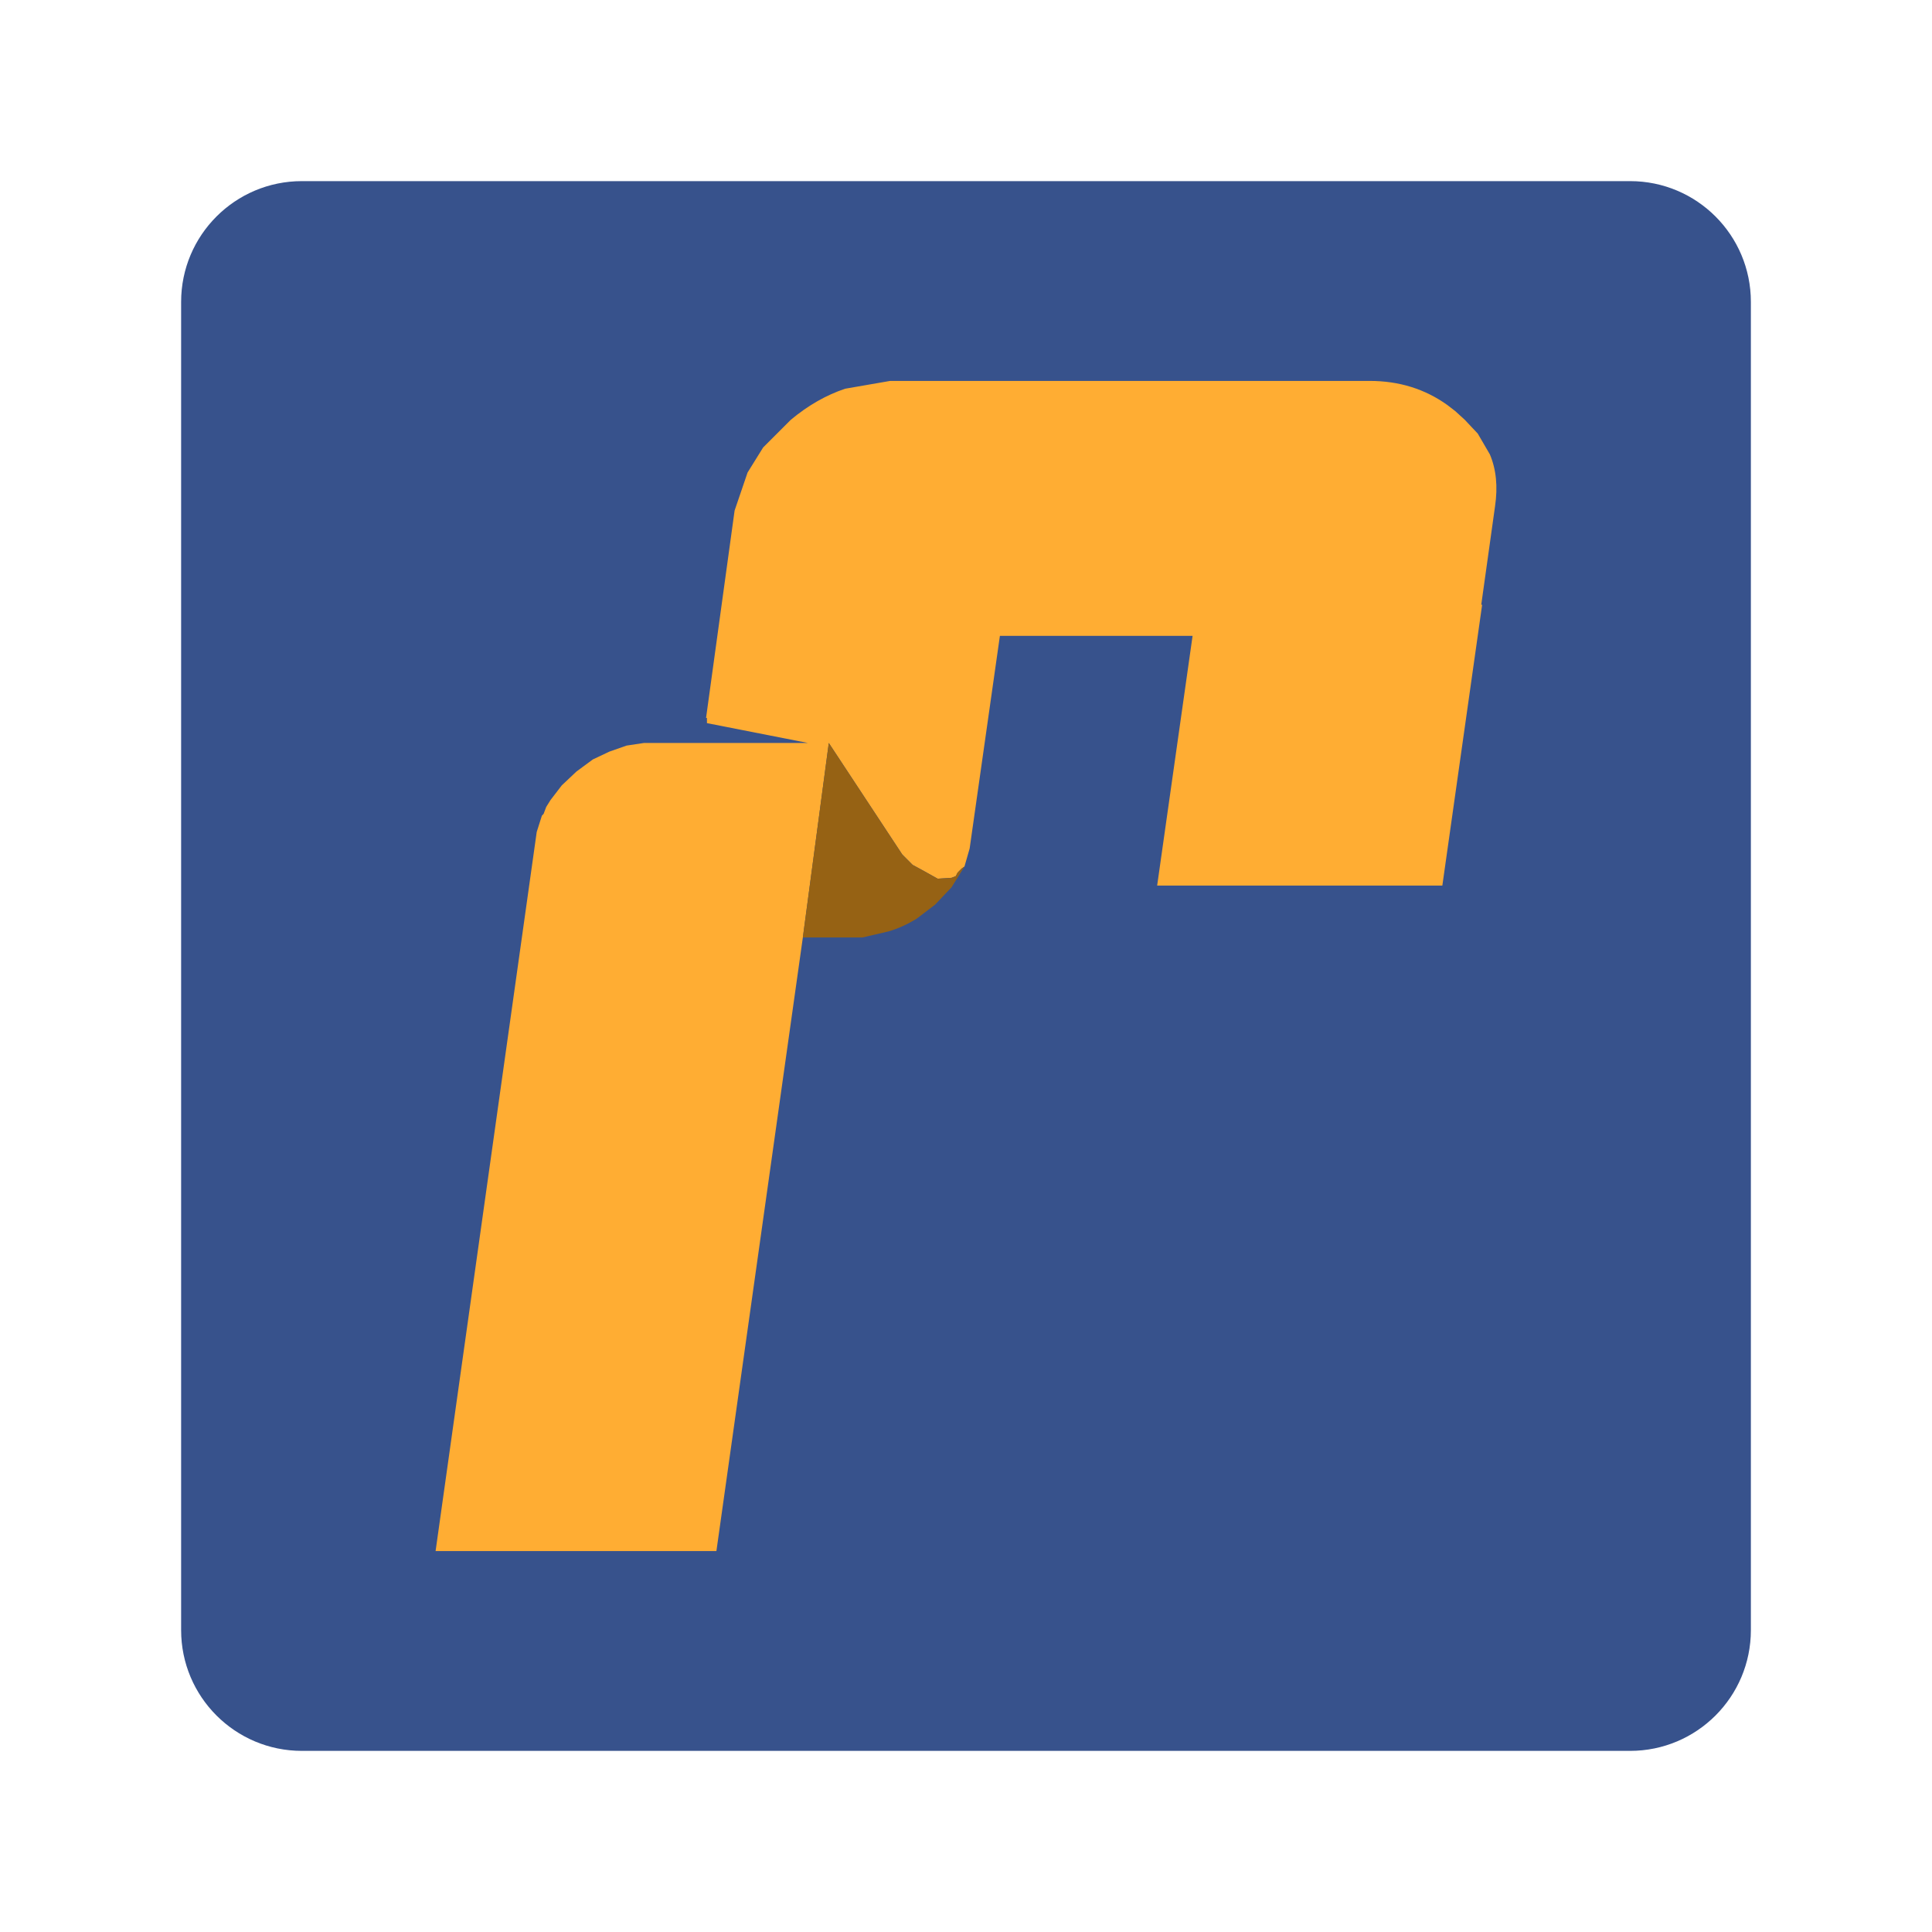
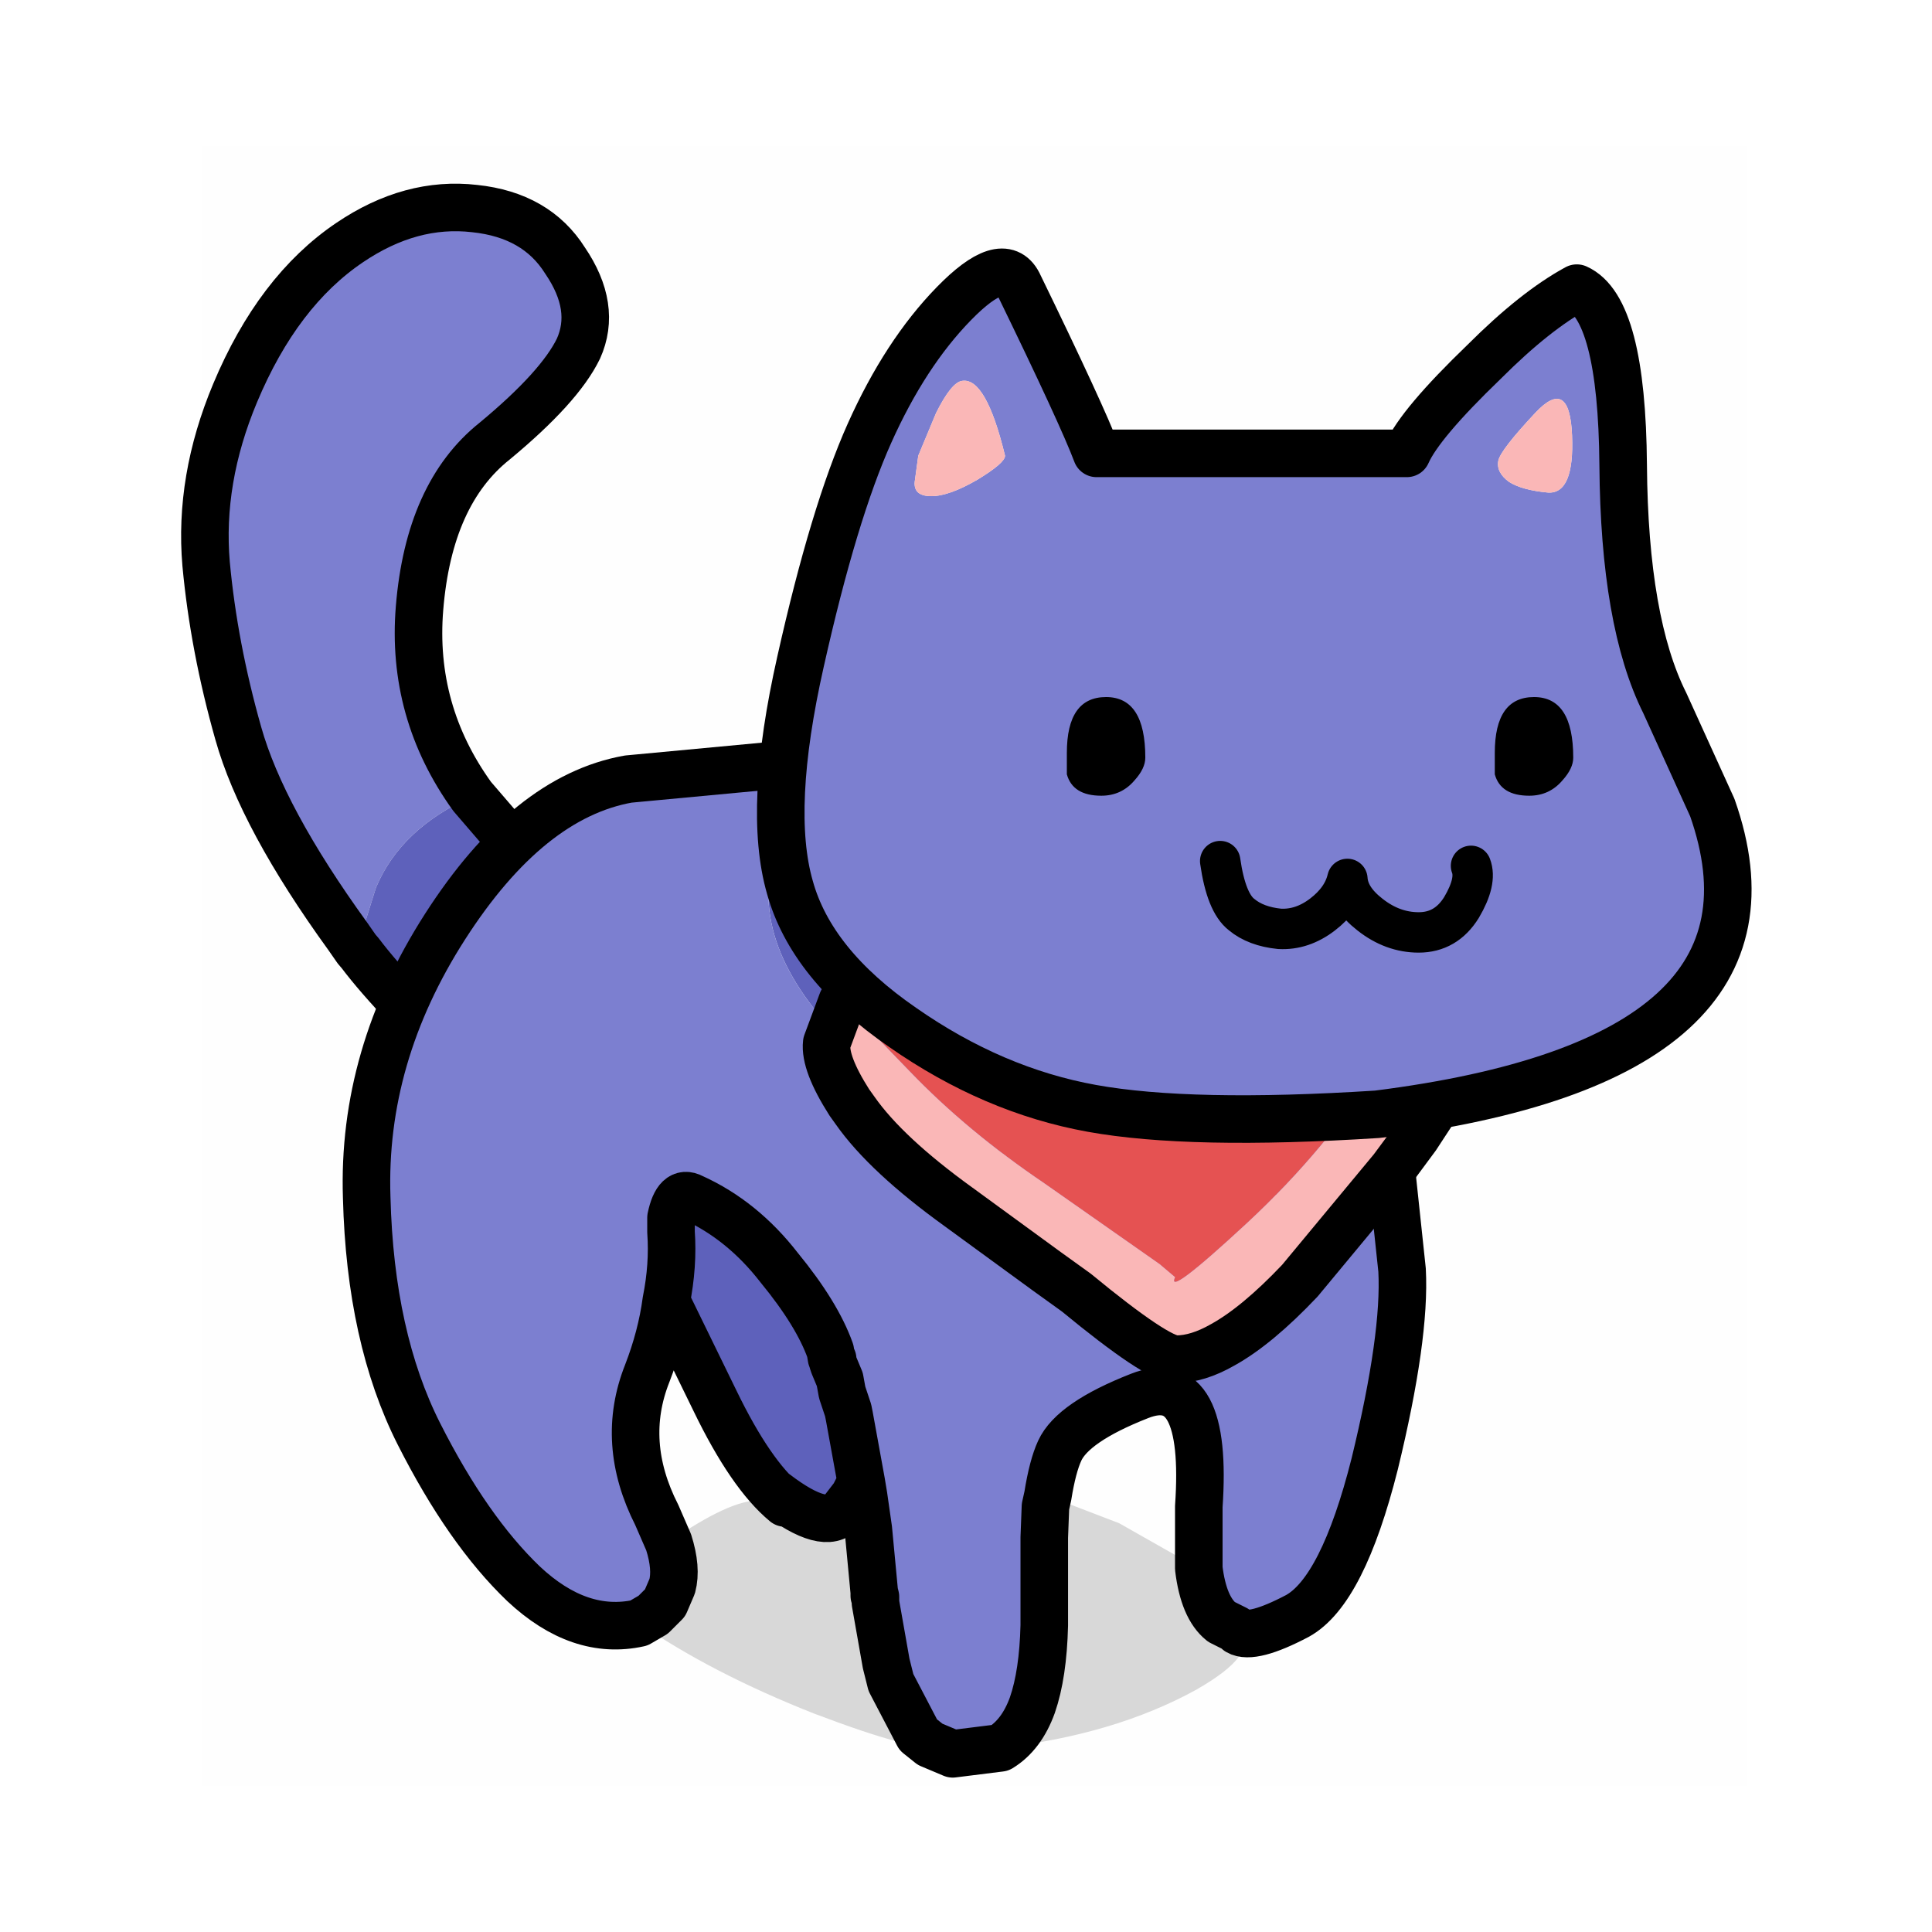
- <svg xmlns="http://www.w3.org/2000/svg" height="128px" viewBox="0 0 128 128" width="128px">
-   <path d="m 20 12 h 88 c 4.418 0 8 3.582 8 8 v 88 c 0 4.418 -3.582 8 -8 8 h -88 c -4.418 0 -8 -3.582 -8 -8 v -88 c 0 -4.418 3.582 -8 8 -8 z m 0 0" fill="#37528c" />
-   <g fill-rule="evenodd">
-     <path d="m 53.191 62.109 l -5.727 40.652 h -18.605 l 6.699 -47.637 l 0.344 -1.086 l 0.113 -0.117 l 0.172 -0.457 l 0.285 -0.457 l 0.746 -0.973 l 0.973 -0.918 l 1.086 -0.801 l 1.09 -0.516 l 1.145 -0.402 l 1.145 -0.172 h 10.879 l -6.699 -1.316 v -0.344 h -0.059 l 1.891 -13.738 l 0.859 -2.52 l 1.031 -1.66 l 1.832 -1.832 c 1.145 -0.957 2.348 -1.641 3.605 -2.062 l 2.977 -0.516 h 31.777 c 1.945 0 3.664 0.535 5.152 1.605 l 0.516 0.398 l 0.629 0.574 l 0.859 0.914 l 0.801 1.375 c 0.422 0.992 0.535 2.137 0.344 3.434 l -0.914 6.527 h 0.059 l -2.637 18.609 h -18.895 l 2.348 -16.547 h -12.766 l -2.004 14.086 l -0.344 1.199 l -0.172 0.117 l -0.285 0.285 l -0.117 0.23 l -0.285 0.113 l -0.914 0.059 l -1.031 -0.574 l -0.633 -0.344 l -0.684 -0.688 l -4.867 -7.387 z" fill="#ffad33" />
-     <path d="m 63.898 57.414 l -0.859 1.375 l -1.086 1.145 l -1.203 0.918 c -0.613 0.383 -1.242 0.668 -1.891 0.859 l -1.719 0.398 h -3.949 l 1.719 -12.883 l 4.867 7.387 l 0.684 0.688 l 0.633 0.344 l 1.031 0.574 l 0.914 -0.059 l 0.285 -0.113 l 0.117 -0.23 l 0.285 -0.285 z" fill="#966214" />
+ <svg xmlns="http://www.w3.org/2000/svg" xmlns:ns1="https://www.free-decompiler.com/flash" xmlns:xlink="http://www.w3.org/1999/xlink" height="128px" viewBox="0 0 128 128" width="128px" version="1.1" id="svg3" xml:space="preserve">
+   <defs id="defs3">
+     <g id="shape0" transform="matrix(1.0, 0.0, 0.0, 1.0, 26.7, 7.65)">
+       <path d="M-26.7 -7.65 L70.35 -7.65 70.35 89.4 -26.7 89.4 -26.7 -7.65" fill="#000000" fill-opacity="0.004" fill-rule="evenodd" stroke="none" id="path6" />
+     </g>
+     <g id="shape1" transform="matrix(1.0, 0.0, 0.0, 1.0, 22.5, 30.55)">
+       <path d="M-7.75 1.35 L-8.3 1.0 Q-13.55 -2.2 -15.85 -5.1 -18.2 -8.05 -19.85 -11.15 -21.5 -14.3 -21.5 -18.25 -21.5 -22.9 -19.5 -25.95 -17.8 -28.55 -15.2 -29.3 -12.7 -30.05 -10.85 -28.75 -8.85 -27.45 -8.9 -25.55 -9.0 -23.75 -10.65 -20.6 -12.35 -17.5 -10.85 -12.9 -9.5 -8.75 -5.75 -6.45 -8.0 -4.05 -8.0 -1.35 L-7.75 1.35" fill="#7c7fd0" fill-rule="evenodd" stroke="none" id="path7" />
+       <path d="M-5.75 -6.45 L-4.05 -5.6 0.15 -3.85 Q1.7 1.4 -0.75 4.45 -5.5 2.65 -7.55 1.45 L-7.65 1.4 -7.75 1.35 -8.0 -1.35 Q-8.0 -4.05 -5.75 -6.45 M-4.15 -2.45 L-4.05 -2.5 -4.35 -2.7 -4.15 -2.45" fill="#5e61bb" fill-rule="evenodd" stroke="none" id="path8" />
+       <path d="M-7.75 1.35 L-8.3 1.0 Q-13.55 -2.2 -15.85 -5.1 -18.2 -8.05 -19.85 -11.15 -21.5 -14.3 -21.5 -18.25 -21.5 -22.9 -19.5 -25.95 -17.8 -28.55 -15.2 -29.3 -12.7 -30.05 -10.85 -28.75 -8.85 -27.45 -8.9 -25.55 -9.0 -23.75 -10.65 -20.6 -12.35 -17.5 -10.85 -12.9 -9.5 -8.75 -5.75 -6.45 L-4.05 -5.6 0.15 -3.85 M-0.75 4.45 Q-5.5 2.65 -7.55 1.45 L-7.65 1.4 -7.75 1.35" fill="none" stroke="#000000" stroke-linecap="round" stroke-linejoin="round" stroke-width="2.0" id="path9" />
+     </g>
+     <g id="shape2" transform="matrix(1.0, 0.0, 0.0, 1.0, 23.25, 36.3)">
+       <path d="M-4.85 -35.25 L-3.6 -35.25 -3.4 -35.25 -2.5 -35.2 1.55 -34.7 5.5 -33.45 8.9 -31.95 14.3 -28.65 Q18.75 -25.6 20.2 -21.3 20.8 -19.5 20.8 -18.7 20.8 -17.4 19.85 -17.2 L12.45 -17.1 Q6.0 -17.15 0.4 -21.35 -5.2 -25.6 -5.35 -29.6 -5.45 -33.65 -4.85 -35.25 M-9.65 -12.7 Q-9.35 -14.2 -9.45 -15.6 L-9.45 -16.2 Q-9.2 -17.4 -8.55 -17.05 -6.45 -16.1 -4.9 -14.1 -3.3 -12.15 -2.75 -10.6 L-2.7 -10.3 -2.65 -10.25 -2.65 -10.15 -2.6 -10.0 -2.35 -9.4 -2.25 -8.85 -2.0 -8.1 -1.95 -7.85 -1.45 -5.1 -1.75 -4.5 -2.25 -3.85 Q-2.95 -3.0 -5.05 -4.6 L-4.65 -4.2 Q-6.1 -5.4 -7.6 -8.5 L-9.65 -12.7" fill="#5e61bb" fill-rule="evenodd" stroke="none" id="path10" />
+       <path d="M-4.85 -35.25 Q-5.45 -33.65 -5.35 -29.6 -5.2 -25.6 0.4 -21.35 6.0 -17.15 12.45 -17.1 L19.85 -17.2 Q20.8 -17.4 20.8 -18.7 L21.3 -14.0 Q21.45 -11.2 20.15 -5.85 18.8 -0.5 16.9 0.55 15.0 1.55 14.4 1.2 L14.3 1.1 13.7 0.8 Q12.95 0.2 12.75 -1.45 L12.75 -4.05 Q13.15 -9.85 10.25 -8.7 7.45 -7.6 6.9 -6.4 6.6 -5.75 6.4 -4.5 L6.35 -4.5 6.3 -4.05 6.25 -2.75 6.25 -1.8 6.25 0.95 Q6.2 3.0 5.75 4.3 5.3 5.55 4.4 6.1 L2.4 6.35 1.45 5.95 0.95 5.55 -0.2 3.35 -0.4 2.55 -0.85 0.0 -0.85 -0.05 -0.85 -0.25 -0.9 -0.45 -0.85 -0.25 -0.9 -0.3 -0.9 -0.45 -1.15 -3.1 -1.35 -4.5 -1.45 -5.1 -1.95 -7.85 -2.0 -8.1 -2.25 -8.85 -2.35 -9.4 -2.6 -10.0 -2.65 -10.15 -2.65 -10.25 -2.7 -10.3 -2.75 -10.6 Q-3.3 -12.15 -4.9 -14.1 -6.45 -16.1 -8.55 -17.05 -9.2 -17.4 -9.45 -16.2 L-9.45 -15.6 Q-9.35 -14.2 -9.65 -12.7 -9.85 -11.2 -10.45 -9.65 -11.6 -6.75 -10.05 -3.7 L-9.55 -2.55 Q-9.2 -1.45 -9.4 -0.7 L-9.7 0.0 -9.75 0.05 -10.15 0.45 -10.2 0.5 -10.8 0.85 Q-13.3 1.4 -15.65 -0.8 -18.0 -3.05 -20.05 -7.1 -22.1 -11.15 -22.25 -17.05 -22.45 -23.0 -18.95 -28.45 -15.45 -33.9 -11.25 -34.65 L-4.85 -35.25" fill="#7c7fd0" fill-rule="evenodd" stroke="none" id="path11" />
+       <path d="M14.4 1.2 Q15.35 2.1 12.65 3.65 9.2 5.55 4.4 6.1 5.3 5.55 5.75 4.3 6.2 3.0 6.25 0.95 L6.25 -1.8 6.25 -2.75 6.3 -4.05 6.35 -4.5 6.4 -4.5 6.3 -4.05 6.4 -4.5 9.4 -3.35 12.75 -1.45 Q12.95 0.2 13.7 0.8 L14.3 1.1 14.4 1.2 M1.45 5.95 Q0.9 6.3 -3.45 4.65 -7.75 2.95 -10.8 0.85 L-10.2 0.5 -10.15 0.45 -9.75 0.05 -9.7 0.0 -9.4 -0.7 Q-9.2 -1.45 -9.55 -2.55 -6.95 -4.35 -5.75 -4.3 L-4.65 -4.2 -5.05 -4.6 Q-2.95 -3.0 -2.25 -3.85 L-1.75 -4.5 -1.35 -4.5 -1.15 -3.1 -0.9 -0.45 -0.9 -0.3 -0.85 -0.25 -0.85 -0.05 -0.85 0.0 -0.4 2.55 -0.2 3.35 0.95 5.55 1.45 5.95" fill="#000000" fill-opacity="0.149" fill-rule="evenodd" stroke="none" id="path12" />
+       <path d="M20.8 -18.7 Q20.8 -19.5 20.2 -21.3 18.75 -25.6 14.3 -28.65 L8.9 -31.95 5.5 -33.45 1.55 -34.7 -2.5 -35.2 -3.4 -35.25 -3.6 -35.25 -4.85 -35.25 -11.25 -34.65 Q-15.45 -33.9 -18.95 -28.45 -22.45 -23.0 -22.25 -17.05 -22.1 -11.15 -20.05 -7.1 -18.0 -3.05 -15.65 -0.8 -13.3 1.4 -10.8 0.85 L-10.2 0.5 -10.15 0.45 -9.75 0.05 -9.7 0.0 -9.4 -0.7 Q-9.2 -1.45 -9.55 -2.55 L-10.05 -3.7 Q-11.6 -6.75 -10.45 -9.65 -9.85 -11.2 -9.65 -12.7 L-7.6 -8.5 Q-6.1 -5.4 -4.65 -4.2 L-5.05 -4.6 Q-2.95 -3.0 -2.25 -3.85 L-1.75 -4.5 -1.45 -5.1 -1.35 -4.5 -1.15 -3.1 -0.9 -0.45 -0.85 -0.25 -0.85 -0.05 -0.85 0.0 -0.4 2.55 -0.2 3.35 0.95 5.55 1.45 5.95 2.4 6.35 4.4 6.1 Q5.3 5.55 5.75 4.3 6.2 3.0 6.25 0.95 L6.25 -1.8 6.25 -2.75 6.3 -4.05 6.4 -4.5 Q6.6 -5.75 6.9 -6.4 7.45 -7.6 10.25 -8.7 13.15 -9.85 12.75 -4.05 L12.75 -1.45 Q12.95 0.2 13.7 0.8 L14.3 1.1 14.4 1.2 Q15.0 1.55 16.9 0.55 18.8 -0.5 20.15 -5.85 21.45 -11.2 21.3 -14.0 L20.8 -18.7 M-9.65 -12.7 Q-9.35 -14.2 -9.45 -15.6 L-9.45 -16.2 Q-9.2 -17.4 -8.55 -17.05 -6.45 -16.1 -4.9 -14.1 -3.3 -12.15 -2.75 -10.6 L-2.7 -10.3 -2.65 -10.25 -2.65 -10.15 -2.6 -10.0 -2.35 -9.4 -2.25 -8.85 -2.0 -8.1 -1.95 -7.85 -1.45 -5.1 M-0.9 -0.45 L-0.9 -0.3 -0.85 -0.25" fill="none" stroke="#000000" stroke-linecap="round" stroke-linejoin="round" stroke-width="2.0" id="path13" />
+     </g>
+     <g id="shape3" transform="matrix(1.0, 0.0, 0.0, 1.0, 15.5, 11.45)">
+       <path d="M12.7 -1.4 L12.45 -1.05 Q11.15 0.8 8.1 3.0 L4.4 5.7 7.15 3.35 12.7 -1.4 M-3.0 8.8 Q-4.45 8.0 -6.25 6.1 L-10.15 1.4 -11.15 0.05 -10.4 0.9 Q-5.65 6.2 -2.95 8.55 L-3.0 8.8 M-14.5 -6.85 L-14.3 -7.95 -14.25 -8.05 -13.3 -5.75 -14.45 -7.2 -14.5 -6.85 M-12.35 -10.45 Q-10.3 -10.35 -6.6 -9.0 -2.95 -7.7 3.1 -7.6 L10.6 -7.2 Q12.1 -6.9 12.85 -5.85 L13.0 -5.65 10.15 -2.7 Q7.75 -0.2 4.5 2.0 L-0.35 5.4 -1.0 5.95 Q-0.6 6.85 -4.0 3.7 -7.45 0.5 -9.7 -3.15 -11.95 -6.85 -12.0 -8.3 -12.1 -9.8 -12.35 -10.45" fill="#e55252" fill-rule="evenodd" stroke="none" id="path14" />
+       <path d="M13.0 -5.65 L13.65 -3.9 Q13.75 -3.05 12.7 -1.4 L7.15 3.35 4.4 5.7 3.15 6.6 Q-0.25 9.4 -1.05 9.4 -1.95 9.4 -3.0 8.8 L-2.95 8.55 Q-5.65 6.2 -10.4 0.9 L-11.15 0.05 -13.7 -3.85 -14.1 -4.7 -14.5 -6.6 -14.5 -6.85 -14.45 -7.2 -13.3 -5.75 -14.25 -8.05 -14.25 -8.1 -14.1 -8.55 -12.5 -10.4 -12.45 -10.45 -12.35 -10.45 Q-12.1 -9.8 -12.0 -8.3 -11.95 -6.85 -9.7 -3.15 -7.45 0.5 -4.0 3.7 -0.6 6.85 -1.0 5.95 L-0.35 5.4 4.5 2.0 Q7.75 -0.2 10.15 -2.7 L13.0 -5.65 M-14.1 -8.55 L-14.25 -8.05 -14.1 -8.55" fill="#fab7b7" fill-rule="evenodd" stroke="none" id="path15" />
+       <path d="M13.0 -5.65 L13.65 -3.9 Q13.75 -3.05 12.7 -1.4 L12.45 -1.05 Q11.15 0.8 8.1 3.0 L4.4 5.7 3.15 6.6 Q-0.25 9.4 -1.05 9.4 -1.95 9.4 -3.0 8.8 -4.45 8.0 -6.25 6.1 L-10.15 1.4 -11.15 0.05 -13.7 -3.85 -14.1 -4.7 -14.5 -6.6 -14.5 -6.85 -14.3 -7.95 -14.25 -8.05 -14.1 -8.55 -12.5 -10.4 -12.45 -10.45 -12.35 -10.45 Q-10.3 -10.35 -6.6 -9.0 -2.95 -7.7 3.1 -7.6 L10.6 -7.2 Q12.1 -6.9 12.85 -5.85 L13.0 -5.65 Z" fill="none" stroke="#000000" stroke-linecap="round" stroke-linejoin="round" stroke-width="2.0" id="path16" />
+     </g>
+     <g id="shape4" transform="matrix(1.0, 0.0, 0.0, 1.0, 20.75, 30.75)">
+       <path d="M-6.45 -22.15 L6.6 -22.15 Q7.15 -23.4 9.85 -26.0 12.0 -28.15 13.75 -29.1 15.65 -28.25 15.7 -21.65 15.75 -15.05 17.45 -11.65 L19.45 -7.25 Q23.2 3.4 5.35 5.65 -2.5 6.15 -6.65 5.4 -10.8 4.65 -14.6 2.0 -18.45 -0.65 -19.35 -3.9 -20.3 -7.2 -18.9 -13.4 -17.5 -19.65 -16.0 -23.0 -14.5 -26.35 -12.45 -28.45 -10.4 -30.55 -9.75 -29.3 -7.05 -23.75 -6.45 -22.15 M-10.3 -22.05 Q-11.1 -25.35 -12.1 -25.2 -12.55 -25.15 -13.2 -23.85 L-13.95 -22.05 -14.1 -20.95 Q-14.15 -20.35 -13.4 -20.35 -12.65 -20.35 -11.45 -21.05 -10.3 -21.75 -10.3 -22.05 M13.55 -22.9 Q13.45 -25.4 12.0 -23.85 10.55 -22.3 10.45 -21.85 10.35 -21.35 10.9 -20.95 11.45 -20.6 12.55 -20.5 13.65 -20.45 13.55 -22.9" fill="#7c7fd0" fill-rule="evenodd" stroke="none" id="path17" />
+       <path d="M13.55 -22.9 Q13.65 -20.45 12.55 -20.5 11.45 -20.6 10.9 -20.95 10.35 -21.35 10.45 -21.85 10.55 -22.3 12.0 -23.85 13.45 -25.4 13.55 -22.9 M-10.3 -22.05 Q-10.3 -21.75 -11.45 -21.05 -12.65 -20.35 -13.4 -20.35 -14.15 -20.35 -14.1 -20.95 L-13.95 -22.05 -13.2 -23.85 Q-12.55 -25.15 -12.1 -25.2 -11.1 -25.35 -10.3 -22.05" fill="#fab7b7" fill-rule="evenodd" stroke="none" id="path18" />
+       <path d="M-6.45 -22.15 L6.6 -22.15 Q7.15 -23.4 9.85 -26.0 12.0 -28.15 13.75 -29.1 15.65 -28.25 15.7 -21.65 15.75 -15.05 17.45 -11.65 L19.45 -7.25 Q23.2 3.4 5.35 5.65 -2.5 6.15 -6.65 5.4 -10.8 4.65 -14.6 2.0 -18.45 -0.65 -19.35 -3.9 -20.3 -7.2 -18.9 -13.4 -17.5 -19.65 -16.0 -23.0 -14.5 -26.35 -12.45 -28.45 -10.4 -30.55 -9.75 -29.3 -7.05 -23.75 -6.45 -22.15 Z" fill="none" stroke="#000000" stroke-linecap="round" stroke-linejoin="round" stroke-width="2.0" id="path19" />
+     </g>
+     <g id="shape5" transform="matrix(1.0, 0.0, 0.0, 1.0, 9.6, 3.85)">
+       <path d="M11.7 -1.3 Q11.7 -0.85 11.25 -0.35 10.7 0.3 9.85 0.3 8.65 0.3 8.4 -0.6 L8.4 -1.5 Q8.4 -3.85 10.05 -3.85 11.7 -3.85 11.7 -1.3 M-6.3 -1.3 Q-6.3 -0.85 -6.75 -0.35 -7.3 0.3 -8.15 0.3 -9.35 0.3 -9.6 -0.6 L-9.6 -1.5 Q-9.6 -3.85 -7.95 -3.85 -6.3 -3.85 -6.3 -1.3" fill="#000000" fill-rule="evenodd" stroke="none" id="path20" />
+       <path d="M-3.15 3.05 Q-2.9 4.8 -2.25 5.3 -1.65 5.8 -0.65 5.9 0.3 5.95 1.15 5.3 2.0 4.65 2.2 3.8 2.25 4.6 3.15 5.3 4.1 6.05 5.2 6.05 6.35 6.05 7.0 5.0 7.65 3.9 7.4 3.25" fill="none" stroke="#000000" stroke-linecap="round" stroke-linejoin="round" stroke-width="1.7" id="path21" />
+     </g>
+   </defs>
+   <g transform="matrix(1.575108,0,0,1.575108,1.770693,9.639289)" id="g6">
+     <use ns1:characterId="102" height="97.05" transform="matrix(0.6698,0,0,0.711,7.3676,0.0111)" width="97.05" xlink:href="#shape0" id="use1" />
+     <use ns1:characterId="103" height="36" transform="matrix(0.9224,0.3862,-0.3862,0.9224,12.5929,-1.3189)" width="23.65" xlink:href="#shape1" id="use2" />
+     <use ns1:characterId="104" height="43.75" transform="translate(13.3,25)" width="45.55" xlink:href="#shape2" id="use3" />
+     <use ns1:characterId="105" height="21.85" transform="matrix(-1,0,0,1,62.8,30.2)" width="30.15" xlink:href="#shape3" id="use4" />
+     <use ns1:characterId="106" height="37.6" transform="translate(30.7,4.35)" width="41.85" xlink:href="#shape4" id="use5" />
+     <use ns1:characterId="107" height="10.75" transform="translate(43.75,23.2)" width="21.3" xlink:href="#shape5" id="use6" />
  </g>
</svg>
